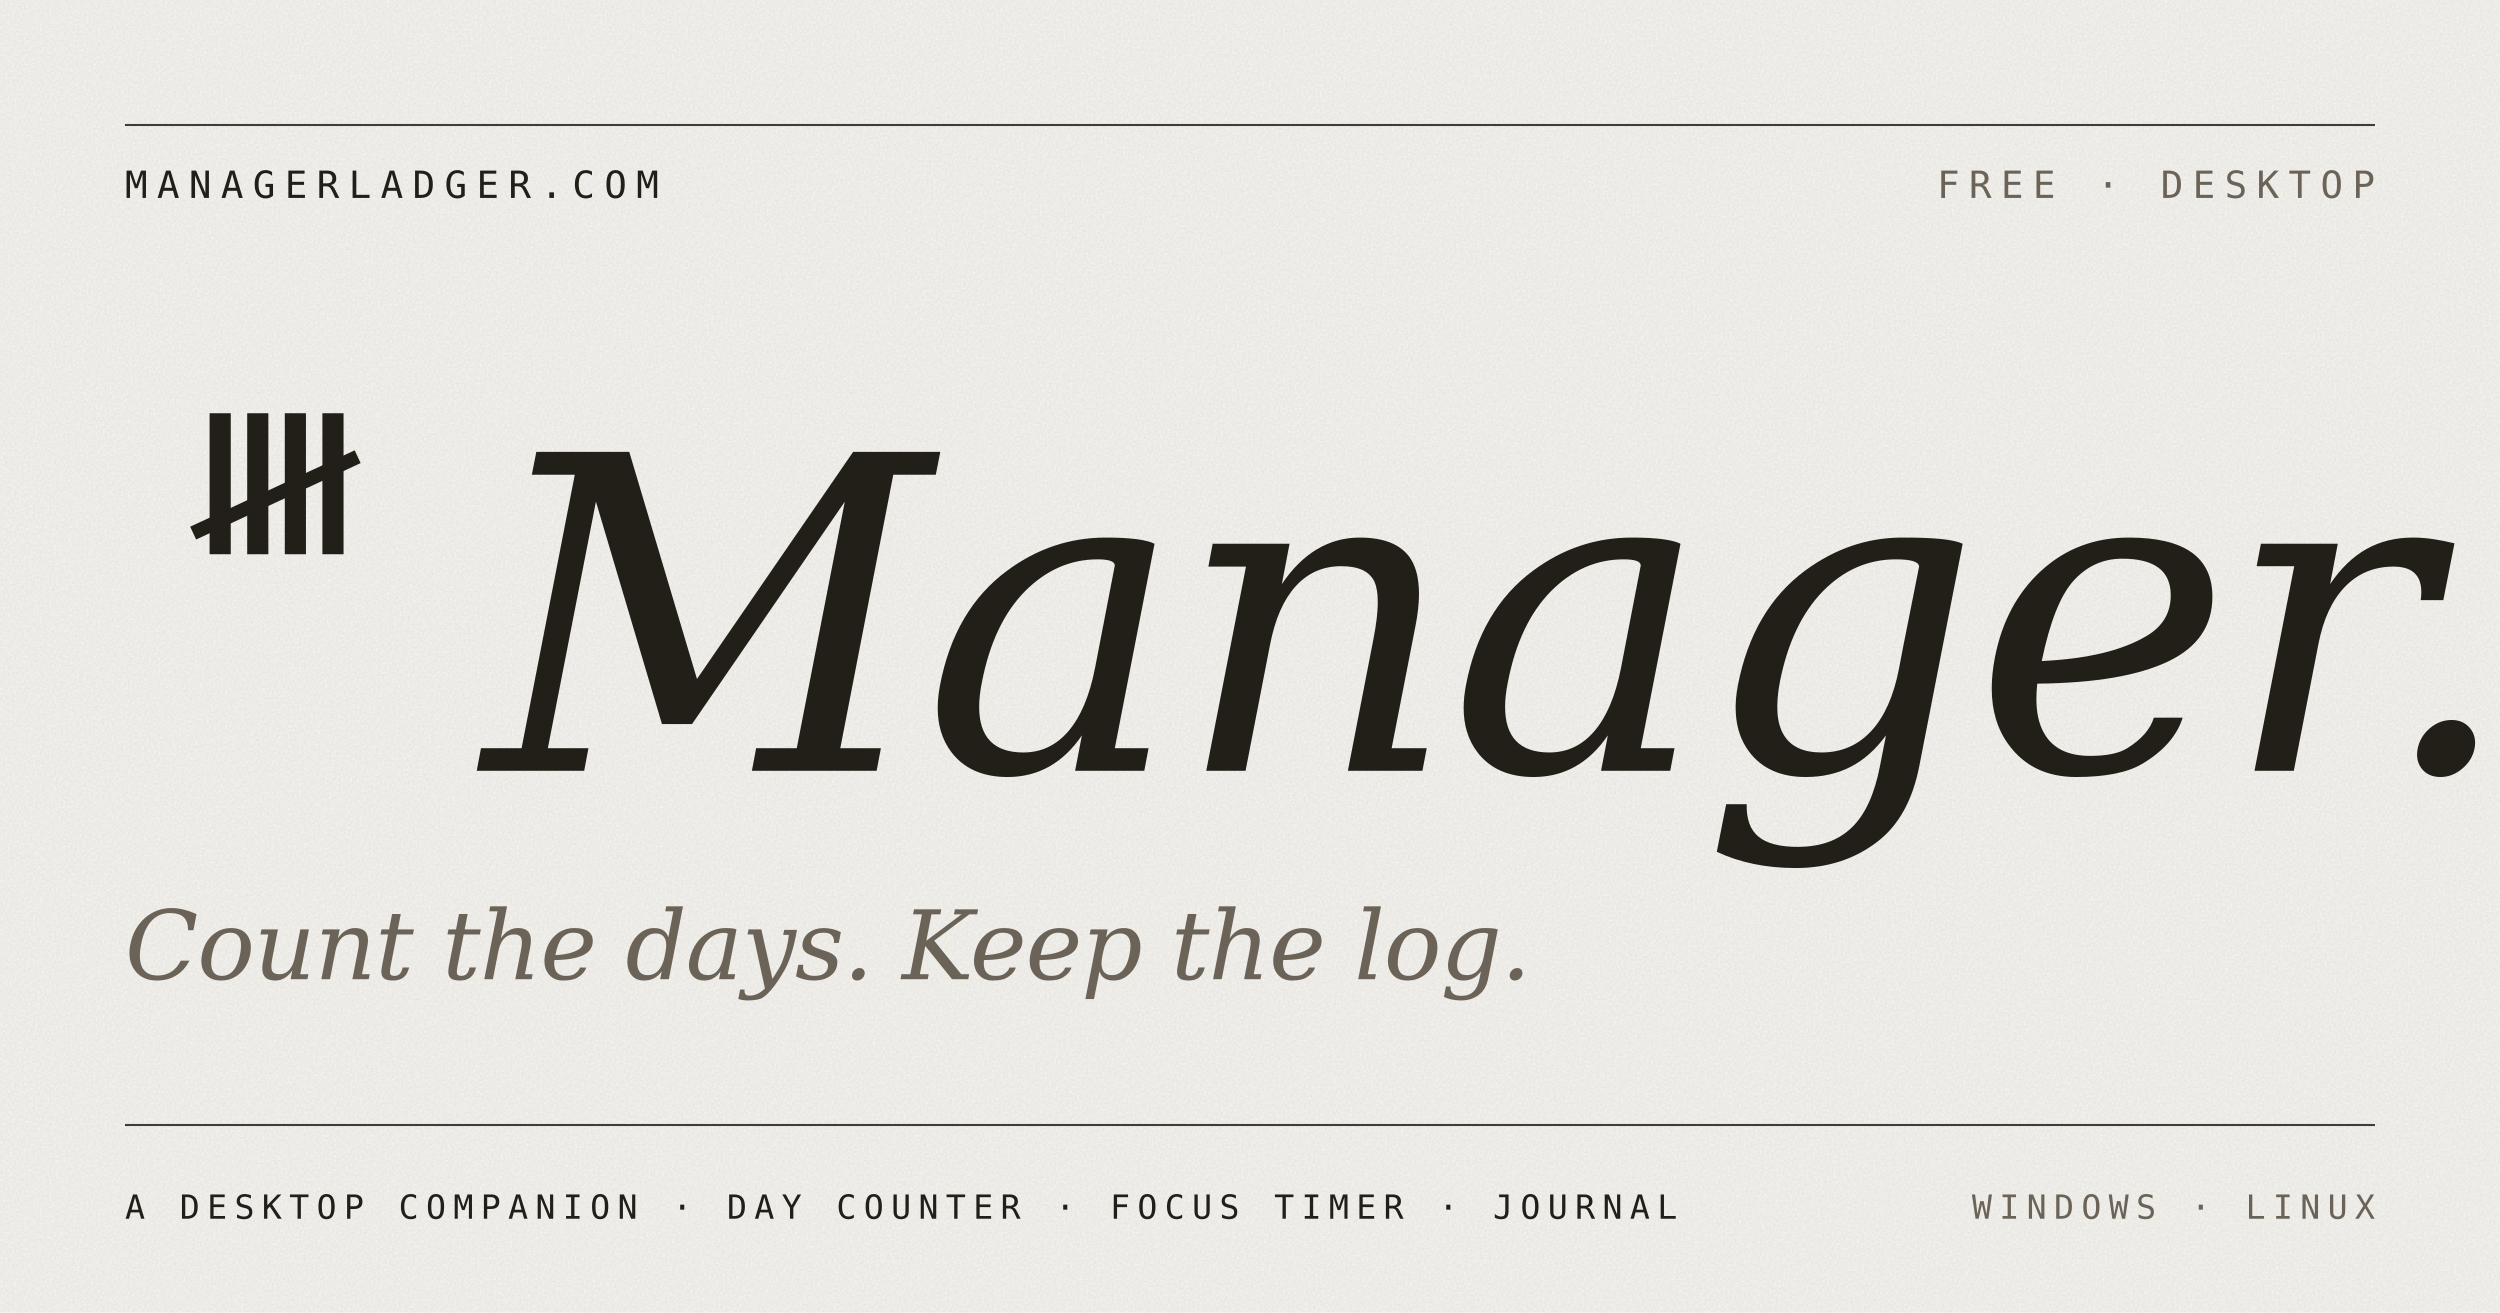
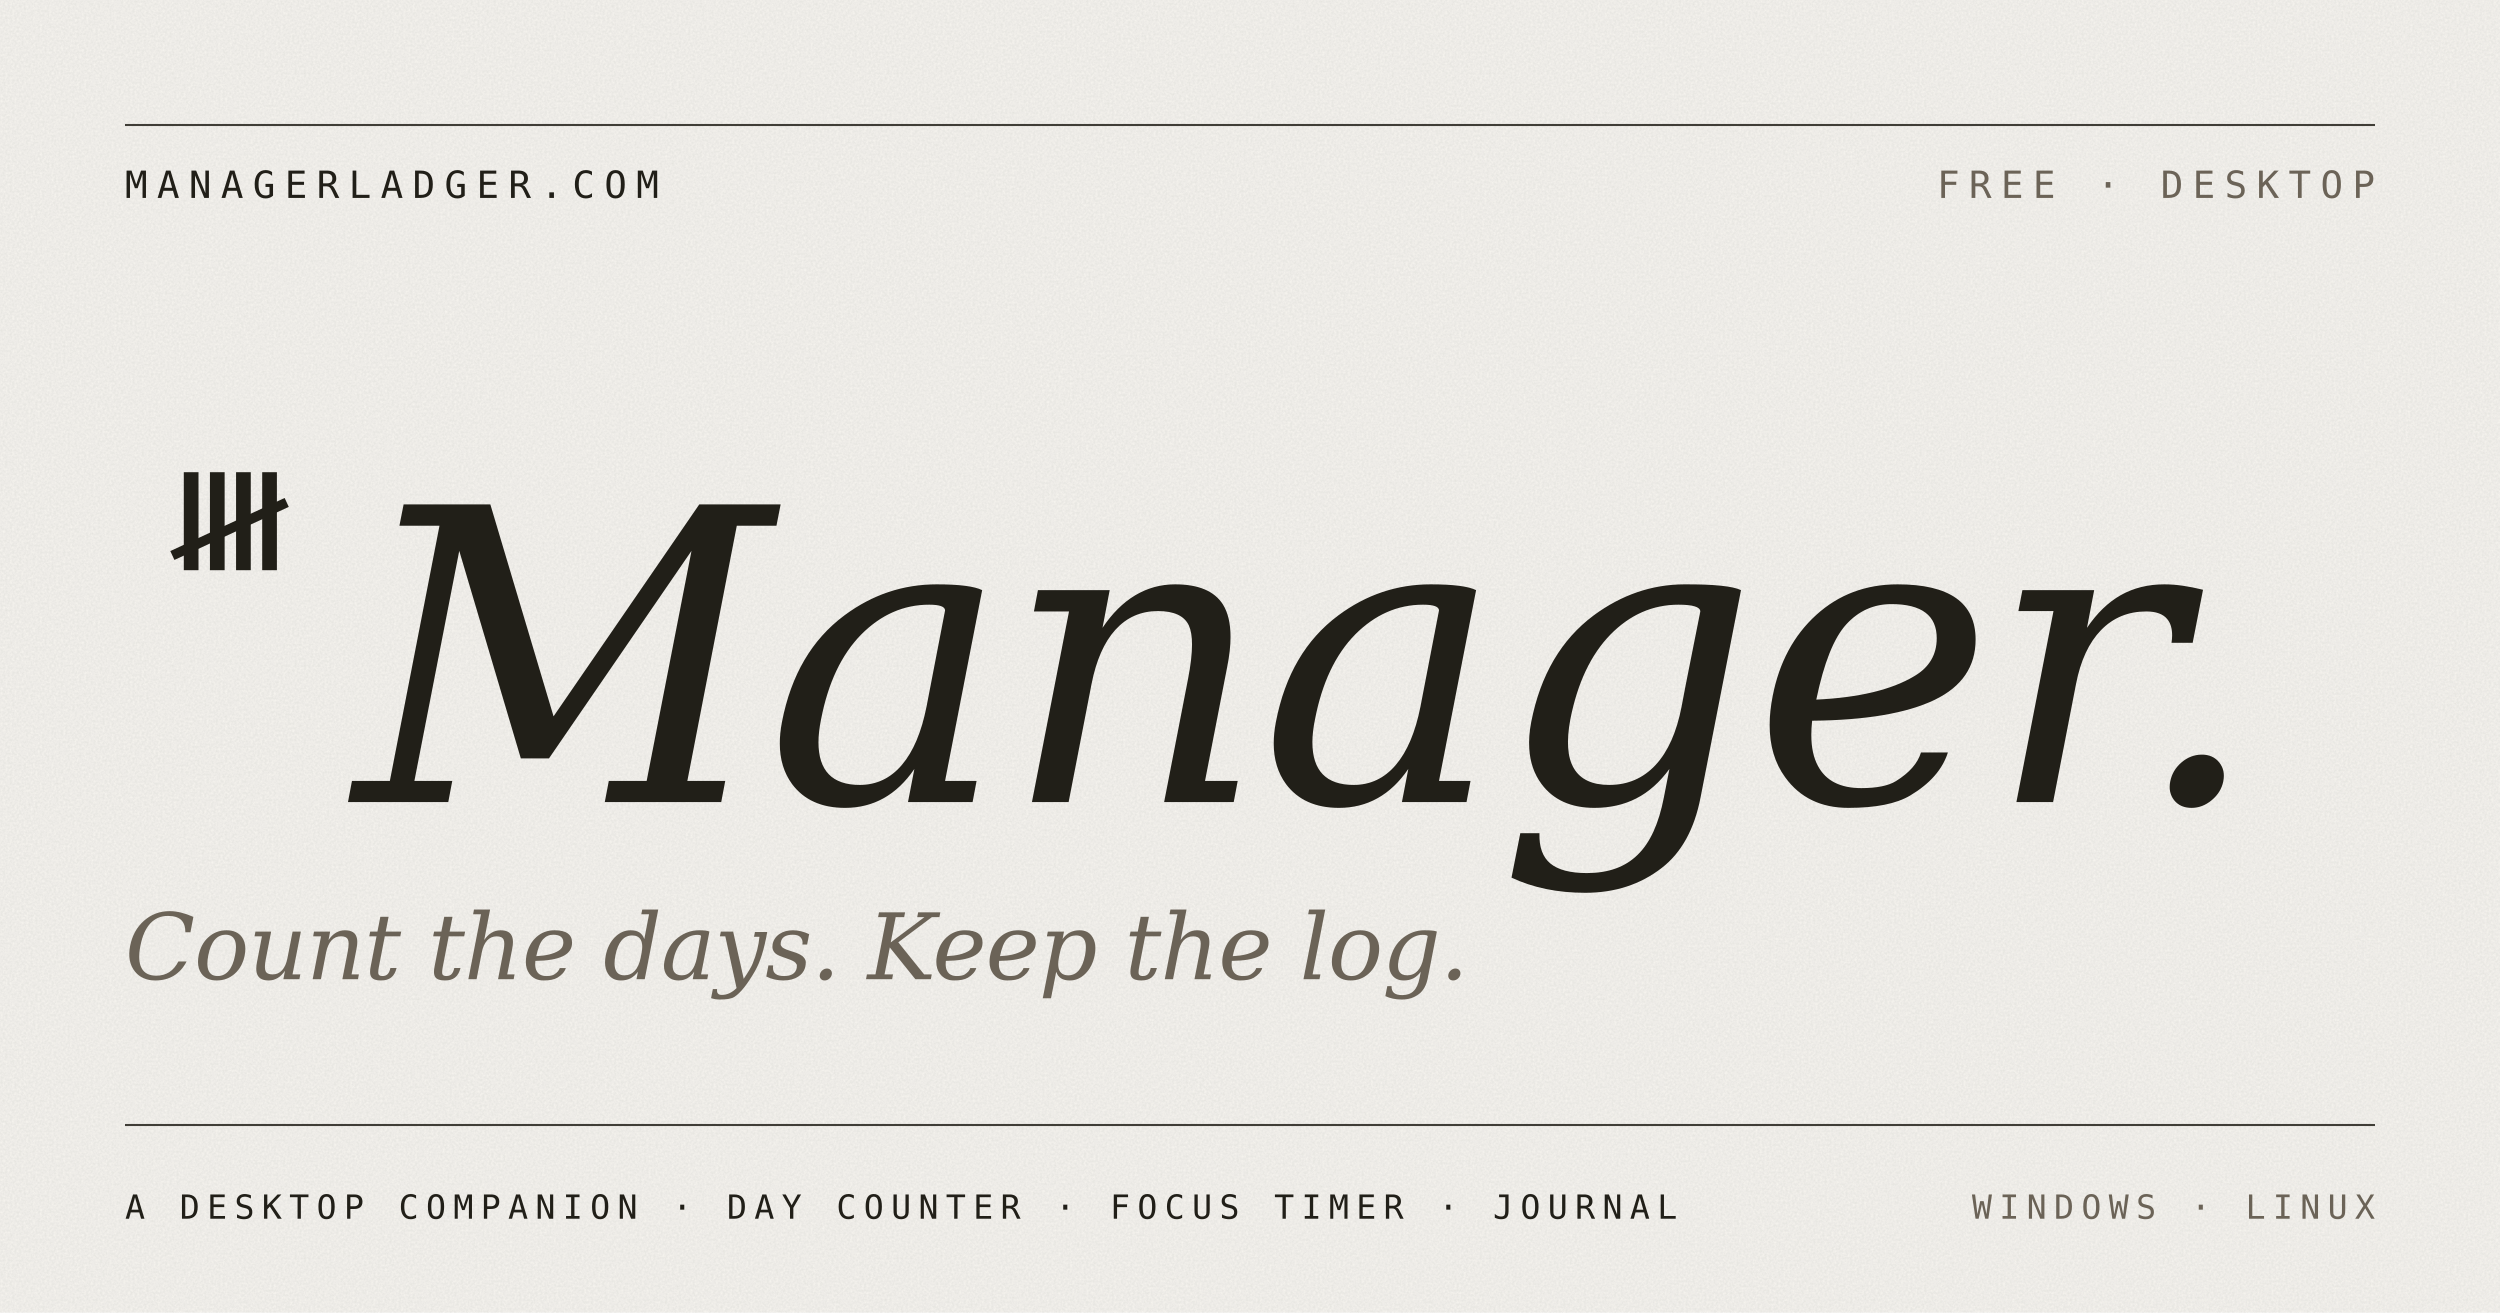
<svg xmlns="http://www.w3.org/2000/svg" viewBox="0 0 1200 630" width="1200" height="630">
  <rect width="1200" height="630" fill="#f7f5f0" />
  <defs>
    <filter id="grain" x="0" y="0" width="100%" height="100%">
      <feTurbulence type="fractalNoise" baseFrequency="0.9" numOctaves="2" stitchTiles="stitch" />
      <feColorMatrix values="0 0 0 0 0  0 0 0 0 0  0 0 0 0 0  0 0 0 0.14 0" />
    </filter>
  </defs>
  <rect width="1200" height="630" filter="url(#grain)" opacity="0.55" />
  <line x1="60" y1="60" x2="1140" y2="60" stroke="#211f18" stroke-width="1" opacity="0.85" />
  <text x="60" y="95" font-family="'DejaVu Sans Mono', 'Liberation Mono', monospace" font-size="18" fill="#211f18" letter-spacing="4.5" font-weight="500">MANAGERLADGER.COM</text>
  <text x="1140" y="95" text-anchor="end" font-family="'DejaVu Sans Mono', 'Liberation Mono', monospace" font-size="18" fill="#6b6357" letter-spacing="4.5" font-weight="500">FREE · DESKTOP</text>
-   <g transform="translate(60, 160) scale(0.141)">
+   <g transform="translate(60, 200) scale(0.098)">
    <rect x="288" y="272" width="72" height="480" fill="#211f18" />
    <rect x="416" y="272" width="72" height="480" fill="#211f18" />
    <rect x="544" y="272" width="72" height="480" fill="#211f18" />
    <rect x="672" y="272" width="72" height="480" fill="#211f18" />
    <line x1="232" y1="680" x2="792" y2="420" stroke="#211f18" stroke-width="48" stroke-linecap="butt" />
  </g>
-   <text x="232" y="370" font-family="'DejaVu Serif', 'Liberation Serif', 'Times New Roman', serif" font-style="italic" font-weight="300" font-size="210" fill="#211f18" letter-spacing="-4">Manager.</text>
-   <text x="60" y="470" font-family="'DejaVu Serif', 'Liberation Serif', 'Times New Roman', serif" font-style="italic" font-weight="300" font-size="46" fill="#6b6357" letter-spacing="-0.5">Count the days. Keep the log.</text>
+   <text x="170" y="385" font-family="'DejaVu Serif', 'Liberation Serif', 'Times New Roman', serif" font-style="italic" font-weight="300" font-size="196" fill="#211f18" letter-spacing="-3">Manager.</text>
+   <text x="60" y="470" font-family="'DejaVu Serif', 'Liberation Serif', 'Times New Roman', serif" font-style="italic" font-weight="300" font-size="44" fill="#6b6357" letter-spacing="-0.5">Count the days. Keep the log.</text>
  <line x1="60" y1="540" x2="1140" y2="540" stroke="#211f18" stroke-width="1" opacity="0.85" />
  <text x="60" y="585" font-family="'DejaVu Sans Mono', 'Liberation Mono', monospace" font-size="16" fill="#211f18" letter-spacing="3.5" font-weight="500">A DESKTOP COMPANION · DAY COUNTER · FOCUS TIMER · JOURNAL</text>
  <text x="1140" y="585" text-anchor="end" font-family="'DejaVu Sans Mono', 'Liberation Mono', monospace" font-size="16" fill="#6b6357" letter-spacing="3.5" font-weight="500">WINDOWS · LINUX</text>
</svg>
